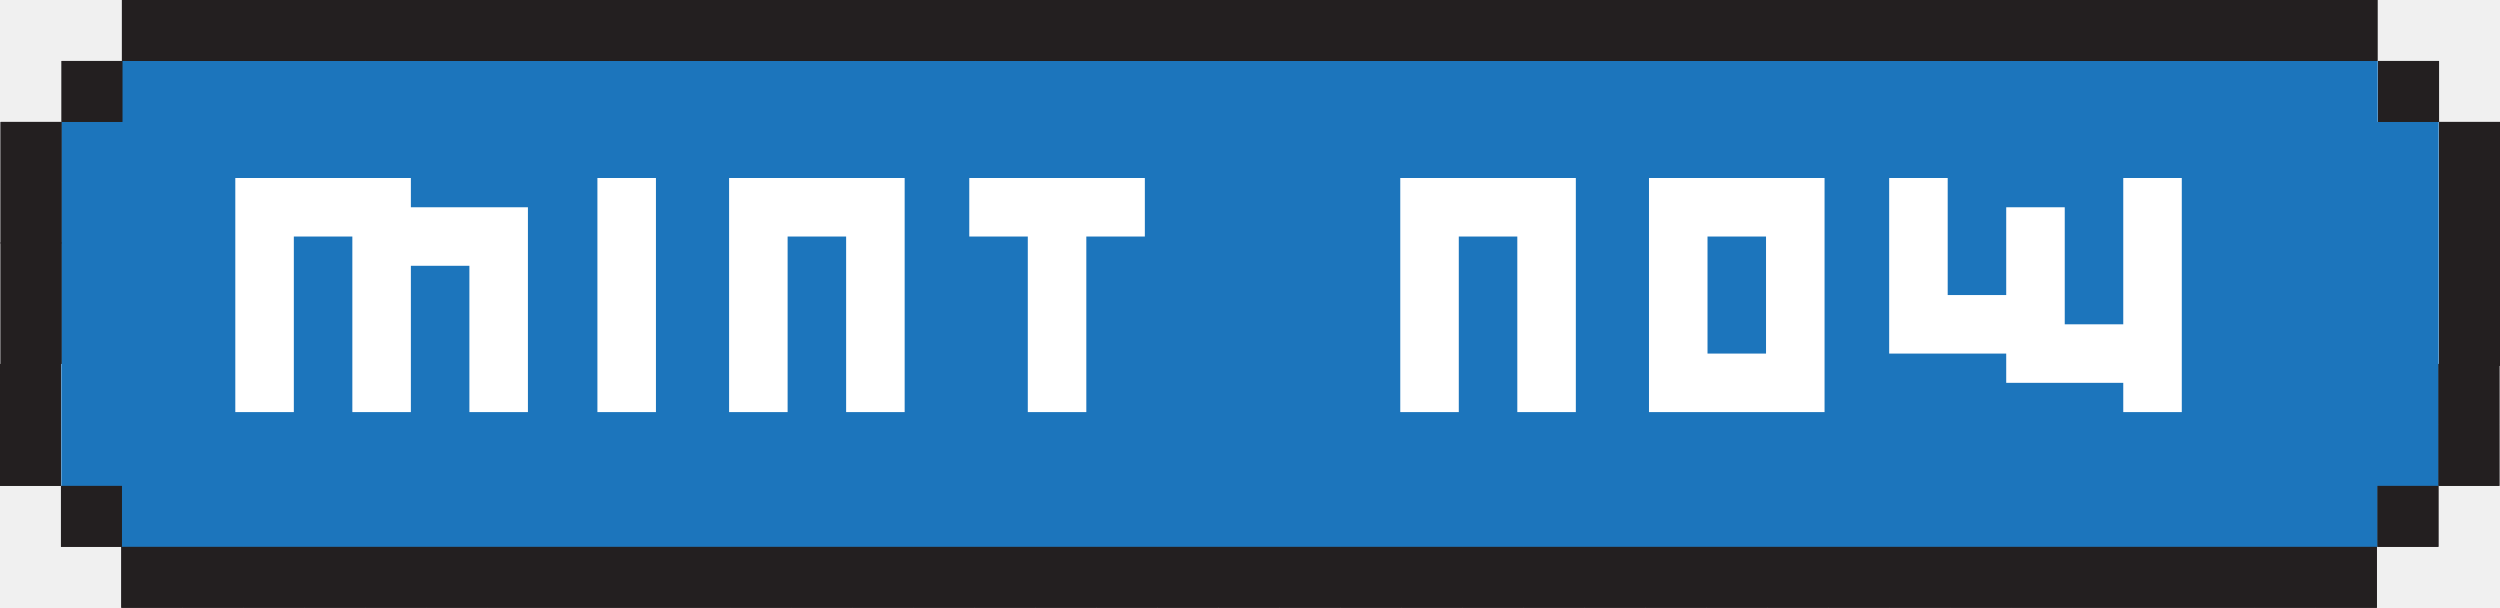
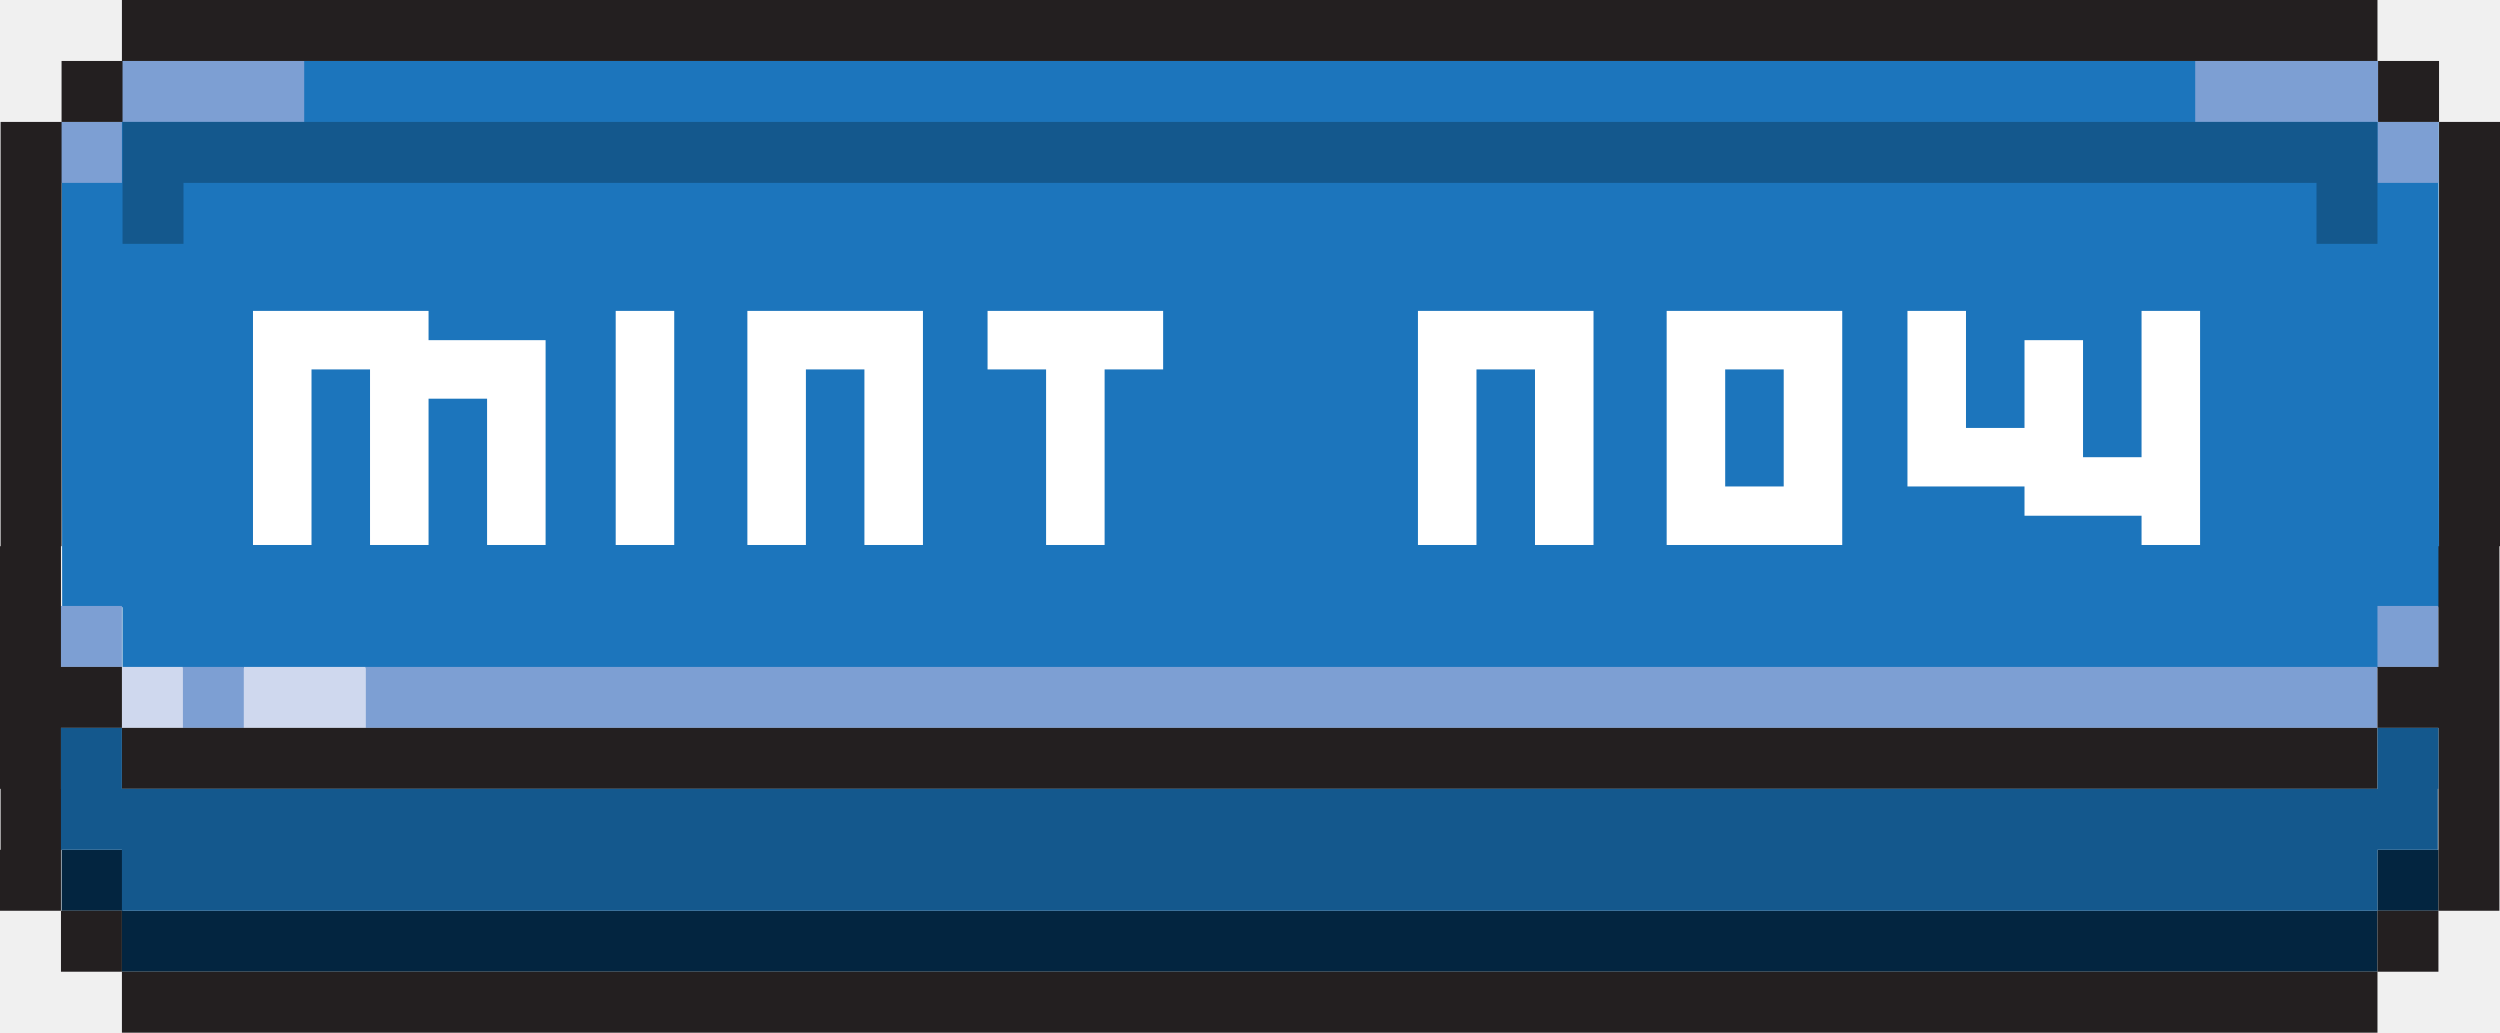
- <svg xmlns="http://www.w3.org/2000/svg" viewBox="0 0 410.1 99.7">
+ <svg xmlns="http://www.w3.org/2000/svg" viewBox="0 0 410.1 169.4">
  <defs>
-     <style>.a{fill:#1c75bc;}.b{fill:#231f20;}.c{font-size:48px;font-family:BulkyPixels, Bulky Pixels;}.c,.i{fill:#fff;}.d{letter-spacing:-0.04em;}.e{letter-spacing:-0.03em;}.f{letter-spacing:-0.06em;}.g{letter-spacing:-0.03em;}.h{letter-spacing:-0.06em;}</style>
+     <style>.a{fill:#1c75bc;}.b{fill:#cfd8ee;}.c{fill:#7d9fd3;}.d{fill:#032540;}.e{fill:#231f20;}.f{fill:#14588d;}.g{fill:#fff;}</style>
  </defs>
-   <polygon class="a" points="400 20 390 20 390 10 20 10 20 20 10.1 20 10.1 79.7 20 79.7 20 89.7 390 89.7 390 79.7 400 79.7 400 20" />
-   <rect class="b" y="69.7" width="10" height="10" />
-   <rect class="b" x="400" y="69.7" width="10" height="10" />
-   <rect class="b" y="59.7" width="10" height="10" />
-   <rect class="b" x="400" y="59.7" width="10" height="10" />
-   <rect class="b" x="0.1" y="30" width="10" height="10" />
-   <rect class="b" x="400.1" y="30" width="10" height="10" />
-   <rect class="b" x="0.1" y="20" width="10" height="10" />
-   <rect class="b" x="0.1" y="49.7" width="10" height="10" />
-   <rect class="b" x="0.1" y="39.7" width="10" height="10" />
-   <rect class="b" x="400.1" y="20" width="10" height="10" />
-   <rect class="b" x="400.1" y="50" width="10" height="10" />
-   <rect class="b" x="400.1" y="40" width="10" height="10" />
-   <rect class="b" x="10.1" y="10" width="10" height="10" />
-   <rect class="b" x="20" width="10" height="10" />
-   <rect class="b" x="30" width="10" height="10" />
-   <rect class="b" x="40" width="10" height="10" />
-   <rect class="b" x="50" width="10" height="10" />
-   <rect class="b" x="60" width="10" height="10" />
-   <rect class="b" x="370" width="10" height="10" />
-   <rect class="b" x="380" width="10" height="10" />
-   <rect class="b" x="390.1" y="10" width="10" height="10" />
-   <rect class="b" x="330" width="10" height="10" />
-   <rect class="b" x="340" width="10" height="10" />
-   <rect class="b" x="350" width="10" height="10" />
-   <rect class="b" x="10" y="79.7" width="10" height="10" />
-   <rect class="b" x="19.9" y="89.7" width="10" height="10" />
-   <rect class="b" x="29.9" y="89.7" width="10" height="10" />
-   <rect class="b" x="39.9" y="89.7" width="10" height="10" />
-   <rect class="b" x="49.9" y="89.7" width="10" height="10" />
-   <rect class="b" x="59.9" y="89.7" width="10" height="10" />
-   <rect class="b" x="70" width="10" height="10" />
-   <rect class="b" x="80" width="10" height="10" />
-   <rect class="b" x="90" width="10" height="10" />
-   <rect class="b" x="310" width="10" height="10" />
-   <rect class="b" x="69.9" y="89.7" width="10" height="10" />
-   <rect class="b" x="79.9" y="89.7" width="10" height="10" />
-   <rect class="b" x="89.9" y="89.7" width="10" height="10" />
-   <rect class="b" x="100" width="10" height="10" />
-   <rect class="b" x="110" width="10" height="10" />
-   <rect class="b" x="120" width="10" height="10" />
-   <rect class="b" x="130" width="10" height="10" />
-   <rect class="b" x="140" width="10" height="10" />
-   <rect class="b" x="99.9" y="89.7" width="10" height="10" />
-   <rect class="b" x="109.9" y="89.7" width="10" height="10" />
-   <rect class="b" x="119.9" y="89.7" width="10" height="10" />
-   <rect class="b" x="129.9" y="89.7" width="10" height="10" />
-   <rect class="b" x="139.9" y="89.7" width="10" height="10" />
-   <rect class="b" x="150" width="10" height="10" />
-   <rect class="b" x="160" width="10" height="10" />
-   <rect class="b" x="170" width="10" height="10" />
-   <rect class="b" x="149.9" y="89.7" width="10" height="10" />
-   <rect class="b" x="159.9" y="89.7" width="10" height="10" />
-   <rect class="b" x="169.9" y="89.7" width="10" height="10" />
-   <rect class="b" x="180" width="10" height="10" />
-   <rect class="b" x="190" width="10" height="10" />
-   <rect class="b" x="200" width="10" height="10" />
-   <rect class="b" x="210" width="10" height="10" />
-   <rect class="b" x="220" width="10" height="10" />
-   <rect class="b" x="179.9" y="89.7" width="10" height="10" />
-   <rect class="b" x="189.9" y="89.7" width="10" height="10" />
-   <rect class="b" x="199.9" y="89.7" width="10" height="10" />
-   <rect class="b" x="209.9" y="89.7" width="10" height="10" />
-   <rect class="b" x="219.9" y="89.7" width="10" height="10" />
-   <rect class="b" x="230" width="10" height="10" />
-   <rect class="b" x="240" width="10" height="10" />
-   <rect class="b" x="250" width="10" height="10" />
-   <rect class="b" x="229.9" y="89.7" width="10" height="10" />
-   <rect class="b" x="239.9" y="89.7" width="10" height="10" />
-   <rect class="b" x="249.9" y="89.7" width="10" height="10" />
-   <rect class="b" x="260" width="10" height="10" />
-   <rect class="b" x="270" width="10" height="10" />
-   <rect class="b" x="280" width="10" height="10" />
-   <rect class="b" x="259.9" y="89.7" width="10" height="10" />
-   <rect class="b" x="269.9" y="89.7" width="10" height="10" />
-   <rect class="b" x="279.9" y="89.7" width="10" height="10" />
-   <rect class="b" x="290" width="10" height="10" />
-   <rect class="b" x="300" width="10" height="10" />
-   <rect class="b" x="289.9" y="89.7" width="10" height="10" />
-   <rect class="b" x="299.9" y="89.7" width="10" height="10" />
-   <rect class="b" x="309.9" y="89.7" width="10" height="10" />
-   <rect class="b" x="320" width="10" height="10" />
-   <rect class="b" x="319.9" y="89.7" width="10" height="10" />
-   <rect class="b" x="369.9" y="89.7" width="10" height="10" />
-   <rect class="b" x="379.9" y="89.7" width="10" height="10" />
-   <rect class="b" x="390" y="79.7" width="10" height="10" />
-   <rect class="b" x="329.9" y="89.7" width="10" height="10" />
-   <rect class="b" x="339.9" y="89.7" width="10" height="10" />
-   <rect class="b" x="349.9" y="89.7" width="10" height="10" />
-   <rect class="b" x="360" width="10" height="10" />
-   <rect class="b" x="359.9" y="89.7" width="10" height="10" />
-   <text class="c" transform="translate(38.5 67.6)">
-     <tspan class="d">M</tspan>
-     <tspan class="e" x="59.5" y="0">I</tspan>
-     <tspan class="f" x="81.1" y="0">N</tspan>
-     <tspan x="120.5" y="0">T </tspan>
-     <tspan class="g" x="191.1" y="0">N</tspan>
-     <tspan class="h" x="231.9" y="0">O</tspan>
-     <tspan x="271.4" y="0">W</tspan>
-   </text>
-   <polygon class="a" points="400 20 390 20 390 10 20 10 20 20 10.1 20 10.1 79.7 20 79.7 20 89.7 390 89.7 390 79.7 400 79.7 400 20" />
-   <polygon class="b" points="10 59.7 10.1 59.7 10.1 49.7 10.1 40 10.1 39.7 10.1 30 10.1 20 0.1 20 0.1 30 0.1 39.7 0.1 40 0.1 49.7 0.1 59.7 0 59.7 0 69.7 0 79.7 10 79.7 10 69.7 10 59.7" />
-   <polygon class="b" points="400.1 20 400.1 30 400.1 40 400.1 50 400.1 59.7 400 59.7 400 69.7 400 79.7 410 79.7 410 69.7 410 60 410.1 60 410.1 50 410.1 40 410.1 30 410.1 20 400.1 20" />
-   <polygon class="b" points="20.1 10 30 10 40 10 50 10 60 10 70 10 80 10 90 10 100 10 110 10 120 10 130 10 140 10 150 10 160 10 170 10 180 10 190 10 200 10 210 10 220 10 230 10 240 10 250 10 260 10 270 10 280 10 290 10 300 10 310 10 320 10 330 10 340 10 350 10 360 10 370 10 380 10 390 10 390 0 380 0 370 0 360 0 350 0 340 0 330 0 320 0 310 0 300 0 290 0 280 0 270 0 260 0 250 0 240 0 230 0 220 0 210 0 200 0 190 0 180 0 170 0 160 0 150 0 140 0 130 0 120 0 110 0 100 0 90 0 80 0 70 0 60 0 50 0 40 0 30 0 20 0 20 10 10.1 10 10.1 20 20.1 20 20.1 10" />
-   <rect class="b" x="390.1" y="10" width="10" height="10" />
-   <polygon class="b" points="369.9 89.7 359.9 89.7 349.9 89.7 339.9 89.7 329.9 89.7 319.9 89.7 309.9 89.7 299.9 89.7 289.9 89.7 279.9 89.7 269.9 89.7 259.9 89.7 249.9 89.7 239.9 89.7 229.9 89.7 219.9 89.7 209.9 89.7 199.9 89.7 189.9 89.7 179.9 89.7 169.9 89.7 159.9 89.7 149.9 89.7 139.9 89.7 129.9 89.7 119.9 89.7 109.9 89.7 99.9 89.7 89.9 89.7 79.9 89.7 69.9 89.7 59.9 89.7 49.9 89.7 39.9 89.7 29.9 89.7 20 89.7 20 79.7 10 79.7 10 89.7 19.9 89.7 19.9 99.7 29.9 99.7 39.9 99.7 49.9 99.7 59.9 99.7 69.9 99.7 79.9 99.7 89.9 99.7 99.9 99.7 109.9 99.7 119.9 99.7 129.9 99.7 139.9 99.7 149.9 99.7 159.9 99.7 169.9 99.7 179.9 99.7 189.9 99.7 199.9 99.7 209.9 99.7 219.9 99.7 229.9 99.7 239.9 99.7 249.9 99.7 259.9 99.7 269.9 99.7 279.9 99.7 289.9 99.7 299.9 99.7 309.9 99.7 319.9 99.7 329.9 99.7 339.9 99.7 349.9 99.7 359.9 99.7 369.9 99.7 379.9 99.7 389.9 99.7 389.9 89.7 379.9 89.7 369.9 89.7" />
-   <rect class="b" x="390" y="79.7" width="10" height="10" />
-   <path class="i" d="M62.3,60.7H91.1v4.8h19.2V99.1h-9.6v-24H91.1v24H81.5V70.3H71.9V99.1H62.3Z" transform="translate(-23.7 -31.5)" />
-   <path class="i" d="M121.7,60.7h9.6V99.1h-9.6Z" transform="translate(-23.7 -31.5)" />
-   <path class="i" d="M143.3,60.7h28.8V99.1h-9.6V70.3h-9.6V99.1h-9.6Z" transform="translate(-23.7 -31.5)" />
-   <path class="i" d="M182.7,60.7h28.8v9.6h-9.6V99.1h-9.6V70.3h-9.6Z" transform="translate(-23.7 -31.5)" />
-   <path class="i" d="M253.4,60.7h28.8V99.1h-9.6V70.3H263V99.1h-9.6Z" transform="translate(-23.7 -31.5)" />
-   <path class="i" d="M323,99.1H294.2V60.7H323Zm-9.6-9.6V70.3h-9.6V89.5Z" transform="translate(-23.7 -31.5)" />
-   <path class="i" d="M333.6,60.7h9.6V79.9h9.6V65.5h9.6V84.7H372v-24h9.6V99.1H372V94.3H352.8V89.5H333.6Z" transform="translate(-23.7 -31.5)" />
+   <polygon class="a" points="400 20 390 20 390 10 20 10 20 20 10.1 20 10.2 99.6 20.1 99.6 20.1 109.6 390.1 109.6 390.1 99.6 400.1 99.6 400 20" />
+   <rect class="b" x="20" y="109.4" width="10" height="10" />
+   <polygon class="b" points="50 109.4 40 109.4 40 119.4 50 119.4 60 119.4 60 109.4 50 109.4" />
+   <rect class="c" x="10" y="99.4" width="10" height="10" />
+   <rect class="c" x="30" y="109.4" width="10" height="10" />
+   <polygon class="c" points="29.9 10 19.9 10 19.9 20 10 20 10 30 20 30 20 20 29.9 20 39.9 20 49.9 20 49.9 10 39.9 10 29.9 10" />
+   <polygon class="c" points="400 30 400 20 390.1 20 390.1 10 380.1 10 370.1 10 360.1 10 360.1 20 370.1 20 380.1 20 390 20 390 30 400 30" />
+   <polygon class="c" points="370 109.4 360 109.4 350 109.4 340 109.4 330 109.4 320 109.4 310 109.4 300 109.4 290 109.4 280 109.4 270 109.4 260 109.4 250 109.4 240 109.4 230 109.4 220 109.4 210 109.4 200 109.4 190 109.4 180 109.4 170 109.4 160 109.4 150 109.4 140 109.4 130 109.4 120 109.4 110 109.4 100 109.4 90 109.4 80 109.4 70 109.4 60 109.4 60 119.4 70 119.4 80 119.4 90 119.4 100 119.4 110 119.4 120 119.4 130 119.4 140 119.4 150 119.4 160 119.4 170 119.4 180 119.4 190 119.4 200 119.4 210 119.4 220 119.4 230 119.4 240 119.4 250 119.4 260 119.4 270 119.4 280 119.4 290 119.4 300 119.4 310 119.4 320 119.4 330 119.4 340 119.4 350 119.4 360 119.4 370 119.4 380 119.4 390 119.4 390 109.4 380 109.4 370 109.4" />
+   <rect class="c" x="390" y="99.4" width="10" height="10" />
+   <polygon class="d" points="390 139.4 390 149.4 380 149.4 370 149.4 360 149.4 350 149.4 340 149.4 330 149.4 320 149.4 310 149.4 300 149.4 290 149.4 280 149.4 270 149.4 260 149.4 250 149.4 240 149.4 230 149.4 220 149.4 210 149.4 200 149.4 190 149.4 180 149.4 170 149.4 160 149.4 150 149.4 140 149.4 130 149.4 120 149.4 110 149.4 100 149.4 90 149.4 80 149.4 70 149.4 60 149.4 50 149.4 40 149.4 30 149.4 20.1 149.4 20.1 139.4 10.1 139.4 10.1 149.4 20 149.4 20 159.4 30 159.4 40 159.4 50 159.4 60 159.4 70 159.4 80 159.4 90 159.4 100 159.4 110 159.4 120 159.4 130 159.4 140 159.4 150 159.4 160 159.4 170 159.4 180 159.4 190 159.4 200 159.4 210 159.4 220 159.4 230 159.4 240 159.4 250 159.4 260 159.4 270 159.4 280 159.4 290 159.4 300 159.4 310 159.4 320 159.4 330 159.4 340 159.4 350 159.4 360 159.4 370 159.4 380 159.4 390 159.4 390 149.4 400 149.4 400 139.4 390 139.4" />
+   <polygon class="e" points="20.1 10 30 10 40 10 50 10 60 10 70 10 80 10 90 10 100 10 110 10 120 10 130 10 140 10 150 10 160 10 170 10 180 10 190 10 200 10 210 10 220 10 230 10 240 10 250 10 260 10 270 10 280 10 290 10 300 10 310 10 320 10 330 10 340 10 350 10 360 10 370 10 380 10 390 10 390 0 380 0 370 0 360 0 350 0 340 0 330 0 320 0 310 0 300 0 290 0 280 0 270 0 260 0 250 0 240 0 230 0 220 0 210 0 200 0 190 0 180 0 170 0 160 0 150 0 140 0 130 0 120 0 110 0 100 0 90 0 80 0 70 0 60 0 50 0 40 0 30 0 20 0 20 10 10.1 10 10.1 20 20.1 20 20.1 10" />
+   <rect class="e" x="390.1" y="10" width="10" height="10" />
+   <polygon class="e" points="400.1 20 400.1 30 400.1 40 400.1 50 400.1 60 400.1 69.8 400.1 70 400.1 79.6 400.1 79.8 400.1 89.6 400 89.6 400 99.6 400 99.6 400 109.4 390 109.4 390 119.4 400 119.4 400 129.4 400 129.4 400 139.4 400 139.4 400 149.4 410 149.4 410 139.4 410 139.4 410 129.4 410 129.4 410 119.4 410 119.4 410 109.4 410 109.4 410 99.4 410 99.4 410 89.6 410.1 89.6 410.1 79.8 410.1 79.6 410.1 70 410.1 69.8 410.1 60 410.1 50 410.1 40 410.1 30 410.1 20 400.1 20" />
+   <rect class="e" x="10" y="149.4" width="10" height="10" />
+   <polygon class="e" points="370 159.4 360 159.4 350 159.4 340 159.4 330 159.4 320 159.4 310 159.4 300 159.4 290 159.4 280 159.4 270 159.4 260 159.4 250 159.4 240 159.4 230 159.4 220 159.4 210 159.4 200 159.4 190 159.4 180 159.4 170 159.4 160 159.4 150 159.4 140 159.4 130 159.4 120 159.4 110 159.4 100 159.4 90 159.4 80 159.4 70 159.4 60 159.4 50 159.4 40 159.4 30 159.4 20 159.4 20 169.4 30 169.4 40 169.4 50 169.4 60 169.4 70 169.4 80 169.4 90 169.4 100 169.4 110 169.4 120 169.4 130 169.4 140 169.4 150 169.4 160 169.4 170 169.4 180 169.4 190 169.4 200 169.4 210 169.4 220 169.4 230 169.4 240 169.4 250 169.4 260 169.4 270 169.4 280 169.4 290 169.4 300 169.4 310 169.4 320 169.4 330 169.4 340 169.4 350 169.4 360 169.4 370 169.4 380 169.4 390 169.4 390 159.4 380 159.4 370 159.4" />
+   <rect class="e" x="390" y="149.4" width="10" height="10" />
+   <polygon class="e" points="10.1 139.4 10.1 129.4 10 129.4 10 119.4 10 119.4 20 119.4 20 129.4 30 129.4 40 129.4 50 129.4 60 129.4 70 129.4 80 129.4 90 129.4 100 129.4 110 129.4 120 129.4 130 129.4 140 129.4 150 129.4 160 129.4 170 129.4 180 129.4 190 129.4 200 129.4 210 129.4 220 129.4 230 129.4 240 129.4 250 129.4 260 129.4 270 129.4 280 129.4 290 129.4 300 129.4 310 129.4 320 129.4 330 129.4 340 129.4 350 129.4 360 129.4 370 129.4 380 129.4 390 129.4 390 119.4 380 119.4 370 119.4 360 119.4 350 119.4 340 119.4 330 119.4 320 119.4 310 119.4 300 119.4 290 119.4 280 119.4 270 119.4 260 119.4 250 119.4 240 119.4 230 119.4 220 119.4 210 119.4 200 119.4 190 119.4 180 119.4 170 119.4 160 119.4 150 119.4 140 119.4 130 119.4 120 119.4 110 119.4 100 119.4 90 119.4 80 119.4 70 119.4 60 119.4 50 119.4 40 119.4 30 119.4 20 119.4 20 109.4 10 109.4 10 109.4 10 99.4 10 99.4 10 89.6 10.1 89.6 10.1 79.7 10.1 79.7 10.1 69.7 10.1 69.7 10.1 59.7 10.1 59.7 10.1 49.7 10.1 40 10.1 39.7 10.1 30 10.1 20 0.1 20 0.1 30 0.1 39.7 0.1 40 0.1 49.7 0.1 59.7 0.1 59.7 0.1 69.7 0.1 69.7 0.1 79.6 0.1 79.6 0.1 89.6 0 89.6 0 99.6 0 99.6 0 109.4 0 109.4 0 119.4 0 119.4 0 129.4 0.1 129.4 0.1 139.4 0 139.4 0 149.4 10 149.4 10 139.4 10.1 139.4" />
+   <polygon class="f" points="30.1 30 40.1 30 50.1 30 60.1 30 70.1 30 80.1 30 90.1 30 100.1 30 110.1 30 120.1 30 130.1 30 140.1 30 150.1 30 160.1 30 170.1 30 180.1 30 190.1 30 200.1 30 210.1 30 220.1 30 230.1 30 240.1 30 250.1 30 260.1 30 270.1 30 270.1 30 280.1 30 290.1 30 300.1 30 310.1 30 320.1 30 330.1 30 340 30 340.1 30 350 30 360 30 370 30 380 30 380 40 390 40 390 30 390 20 380 20 370 20 360 20 350 20 340.1 20 340 20 330.1 20 320.1 20 310.1 20 300.1 20 290.1 20 280.1 20 270.1 20 270.1 20 260.1 20 250.1 20 240.1 20 230.1 20 220.1 20 210.1 20 200.1 20 190.1 20 180.1 20 170.1 20 160.1 20 150.1 20 140.1 20 130.1 20 120.1 20 110.1 20 100.1 20 90.1 20 80.1 20 70.1 20 60.1 20 50.1 20 40.1 20 30.1 20 20.1 20 20.1 30 20.1 40 30.1 40 30.1 30" />
+   <polygon class="f" points="390 119.4 390 129.4 389.9 129.4 380 129.4 370 129.4 360 129.4 350 129.4 340 129.4 330 129.4 320 129.4 310 129.4 300 129.4 290 129.4 280 129.4 270 129.4 260 129.4 250 129.4 240 129.4 230 129.4 220 129.4 210 129.4 200 129.4 190 129.4 180 129.4 170 129.4 160 129.4 150 129.4 140 129.4 130 129.4 120 129.4 110 129.4 100 129.4 90 129.4 80 129.4 70 129.4 60 129.4 50 129.4 40 129.4 30 129.4 20 129.4 20 119.4 10 119.4 10 129.4 10 129.4 10 139.4 20 139.4 20 149.4 30 149.4 40 149.4 50 149.4 60 149.4 70 149.4 80 149.4 90 149.4 100 149.4 110 149.4 120 149.4 130 149.4 140 149.4 150 149.4 160 149.4 170 149.4 180 149.4 190 149.4 200 149.4 210 149.4 220 149.4 230 149.4 240 149.4 250 149.4 260 149.4 270 149.4 280 149.4 290 149.4 300 149.4 310 149.4 320 149.4 330 149.4 340 149.4 350 149.4 360 149.4 370 149.4 380 149.4 390 149.4 390 139.4 390 139.4 399.9 139.4 399.9 129.4 400 129.4 400 119.4 390 119.4" />
+   <path class="g" d="M65.1,82.5H93.9v4.8h19.2v33.6h-9.6v-24H93.9v24H84.3V92.1H74.7v28.8H65.1Z" transform="translate(-23.6 -31.5)" />
+   <path class="g" d="M124.6,82.5h9.6v38.4h-9.6Z" transform="translate(-23.6 -31.5)" />
+   <path class="g" d="M146.2,82.5H175v38.4h-9.6V92.1h-9.6v28.8h-9.6Z" transform="translate(-23.6 -31.5)" />
+   <path class="g" d="M185.6,82.5h28.8v9.6h-9.6v28.8h-9.6V92.1h-9.6Z" transform="translate(-23.6 -31.5)" />
+   <path class="g" d="M256.2,82.5H285v38.4h-9.6V92.1h-9.6v28.8h-9.6Z" transform="translate(-23.6 -31.5)" />
+   <path class="g" d="M325.8,120.9H297V82.5h28.8Zm-9.6-9.6V92.1h-9.6v19.2Z" transform="translate(-23.6 -31.5)" />
+   <path class="g" d="M336.5,82.5h9.6v19.2h9.6V87.3h9.6v19.2h9.6v-24h9.6v38.4h-9.6v-4.8H355.7v-4.8H336.5Z" transform="translate(-23.6 -31.5)" />
</svg>
